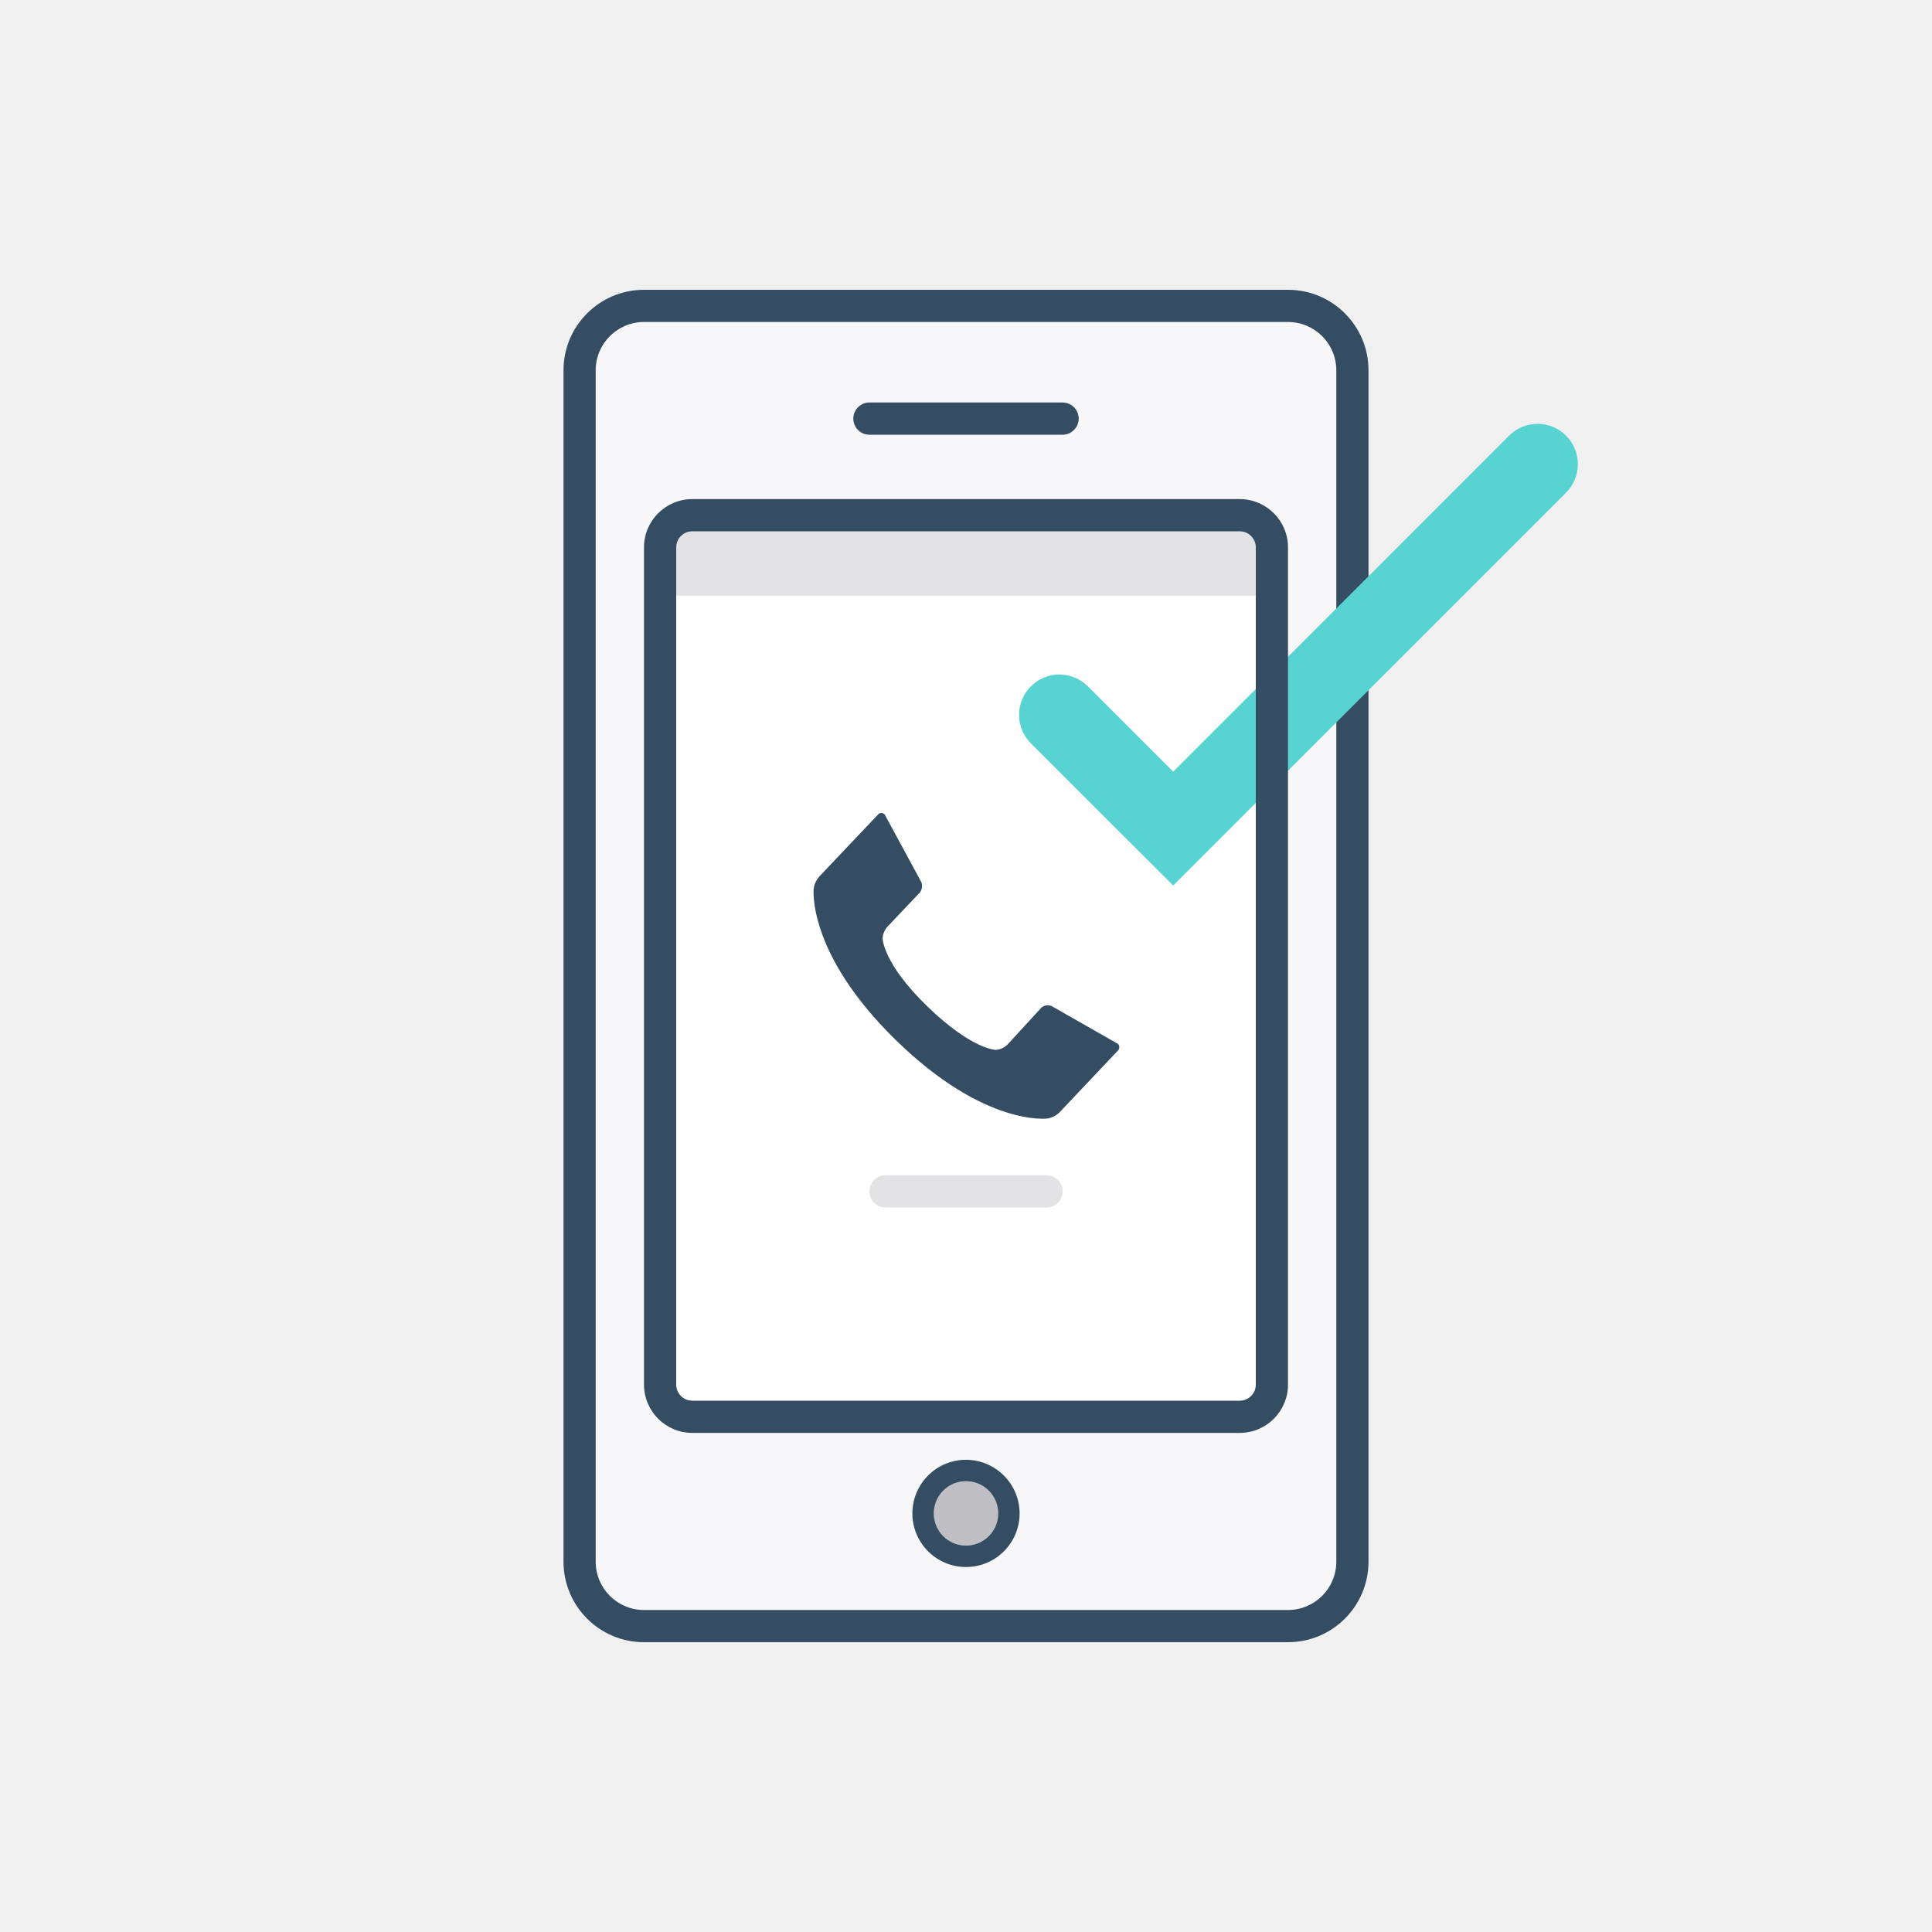
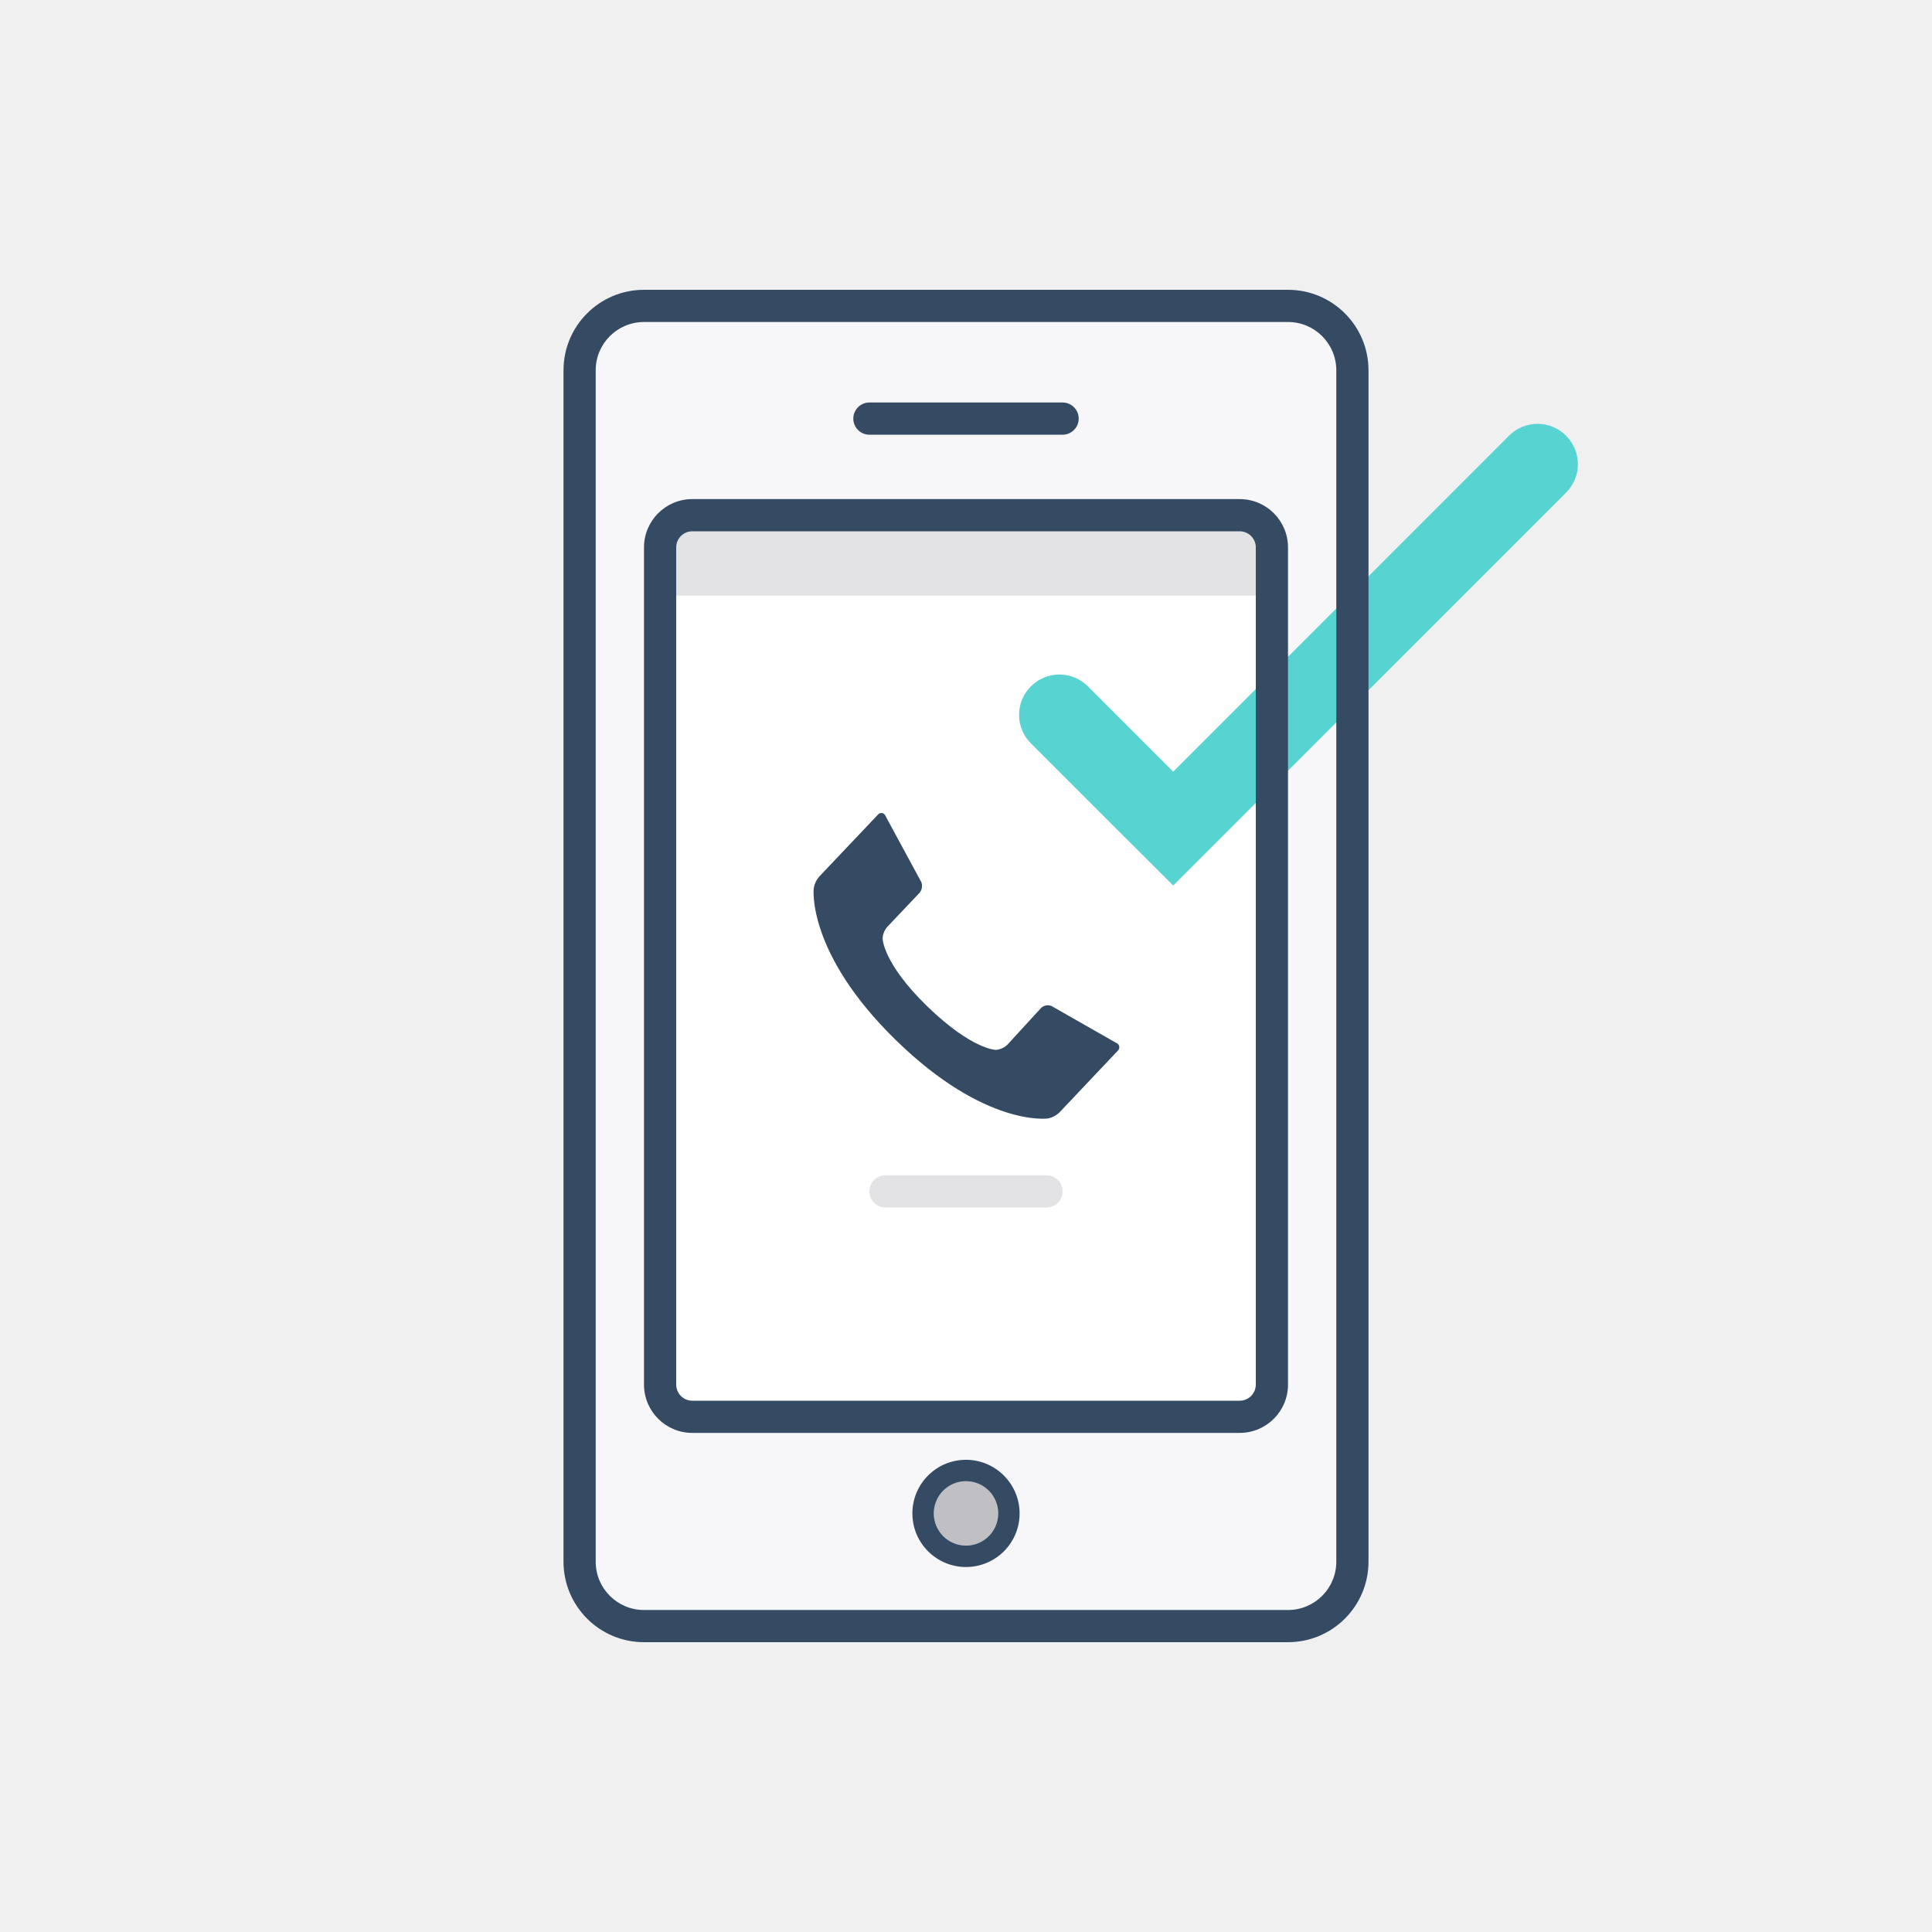
<svg xmlns="http://www.w3.org/2000/svg" width="120" height="120" viewBox="0 0 120 120">
-   <rect width="120" height="120" fill="none" />
-   <rect x="35" y="18" width="50" height="84" rx="5" ry="5" fill="#f7f7fa" />
-   <path d="M80,20a3,3,0,0,1,3,3V97a3,3,0,0,1-3,3H40a3,3,0,0,1-3-3V23a3,3,0,0,1,3-3H80m0-2H40a5,5,0,0,0-5,5V97a5,5,0,0,0,5,5H80a5,5,0,0,0,5-5V23a5,5,0,0,0-5-5Z" fill="#344d63" />
-   <circle cx="60" cy="94" r="2" fill="#c0c0c4" />
-   <path d="M60,92a2,2,0,1,1-2,2,2,2,0,0,1,2-2m0-1.33A3.33,3.33,0,1,0,63.33,94,3.34,3.34,0,0,0,60,90.67Z" fill="#344d63" />
-   <rect x="53" y="25" width="14" height="2" rx="1" ry="1" fill="#344d63" />
-   <rect x="41" y="32" width="38" height="56" rx="2" ry="2" fill="#fff" />
-   <path d="M43,32H77a2,2,0,0,1,2,2v3a0,0,0,0,1,0,0H41a0,0,0,0,1,0,0V34A2,2,0,0,1,43,32Z" fill="#e3e3e6" />
-   <path d="M72.87,47.93l-5.3-5.3a2.5,2.5,0,0,0-3.54,0h0a2.5,2.5,0,0,0,0,3.54l5.3,5.3L72.87,55l3.54-3.54L97.27,30.6a2.5,2.5,0,0,0,0-3.54h0a2.5,2.5,0,0,0-3.54,0Z" fill="#57d3d2" />
-   <rect x="54" y="73" width="12" height="2" rx="1" ry="1" fill="#e3e3e6" />
-   <path d="M69.32,64.77l-4-2.28a.6.6,0,0,0-.66.12L62.56,64.9a1.17,1.17,0,0,1-.7.31s-1.47,0-4.25-2.69-2.79-4.23-2.79-4.23a1.2,1.2,0,0,1,.29-.72l2-2.11a.66.66,0,0,0,.11-.68L55,50.68a.27.27,0,0,0-.47-.08l-3.65,3.85a1.46,1.46,0,0,0-.34.72s-.46,4,5.1,9.43,9.45,4.87,9.45,4.87a1.43,1.43,0,0,0,.7-.36l3.65-3.86A.29.29,0,0,0,69.32,64.77Z" fill="#344d63" />
-   <path d="M77,89H43a3,3,0,0,1-3-3V34a3,3,0,0,1,3-3H77a3,3,0,0,1,3,3V86A3,3,0,0,1,77,89ZM43,33a1,1,0,0,0-1,1V86a1,1,0,0,0,1,1H77a1,1,0,0,0,1-1V34a1,1,0,0,0-1-1Z" fill="#344d63" />
+   <g id="bounding">
+     <rect width="120" height="120" fill="none" />
+   </g>
+   <g id="illu">
+     <rect x="35" y="18" width="50" height="84" rx="5" ry="5" fill="#f7f7fa" />
+     <circle cx="60" cy="94" r="2" fill="#c0c0c4" />
+     <path d="M60,92a2,2,0,1,1-2,2,2,2,0,0,1,2-2m0-1.33A3.33,3.33,0,1,0,63.33,94,3.34,3.34,0,0,0,60,90.67Z" fill="#344b63" />
+     <rect x="53" y="25" width="14" height="2" rx="1" ry="1" fill="#344b63" />
+     <rect x="41" y="32" width="38" height="56" rx="2" ry="2" fill="#fff" />
+     <path d="M43,32H77a2,2,0,0,1,2,2v3a0,0,0,0,1,0,0H41a0,0,0,0,1,0,0V34A2,2,0,0,1,43,32Z" fill="#e3e3e6" />
+     <path d="M72.87,47.93l-5.3-5.3a2.5,2.5,0,0,0-3.54,0h0a2.5,2.5,0,0,0,0,3.54l5.3,5.3L72.87,55l3.54-3.54L97.27,30.6a2.5,2.5,0,0,0,0-3.54h0a2.5,2.5,0,0,0-3.54,0Z" fill="#57d3d2" />
+     <rect x="54" y="73" width="12" height="2" rx="1" ry="1" fill="#e3e3e6" />
+     <path d="M69.32,64.77l-4-2.28a.6.6,0,0,0-.66.12L62.56,64.9a1.17,1.17,0,0,1-.7.31s-1.47,0-4.25-2.69-2.79-4.23-2.79-4.23a1.2,1.2,0,0,1,.29-.72l2-2.11a.66.66,0,0,0,.11-.68L55,50.68a.27.27,0,0,0-.47-.08l-3.65,3.85a1.46,1.46,0,0,0-.34.72s-.46,4,5.1,9.43,9.45,4.87,9.45,4.87a1.43,1.43,0,0,0,.7-.36l3.65-3.86A.29.29,0,0,0,69.32,64.77Z" fill="#344b63" />
+     <path d="M77,89H43a3,3,0,0,1-3-3V34a3,3,0,0,1,3-3H77a3,3,0,0,1,3,3V86A3,3,0,0,1,77,89ZM43,33a1,1,0,0,0-1,1V86a1,1,0,0,0,1,1H77a1,1,0,0,0,1-1V34a1,1,0,0,0-1-1Z" fill="#344b63" />
+     <path d="M80,20a3,3,0,0,1,3,3V97a3,3,0,0,1-3,3H40a3,3,0,0,1-3-3V23a3,3,0,0,1,3-3H80m0-2H40a5,5,0,0,0-5,5V97a5,5,0,0,0,5,5H80a5,5,0,0,0,5-5V23a5,5,0,0,0-5-5Z" fill="#344b63" />
+   </g>
</svg>
